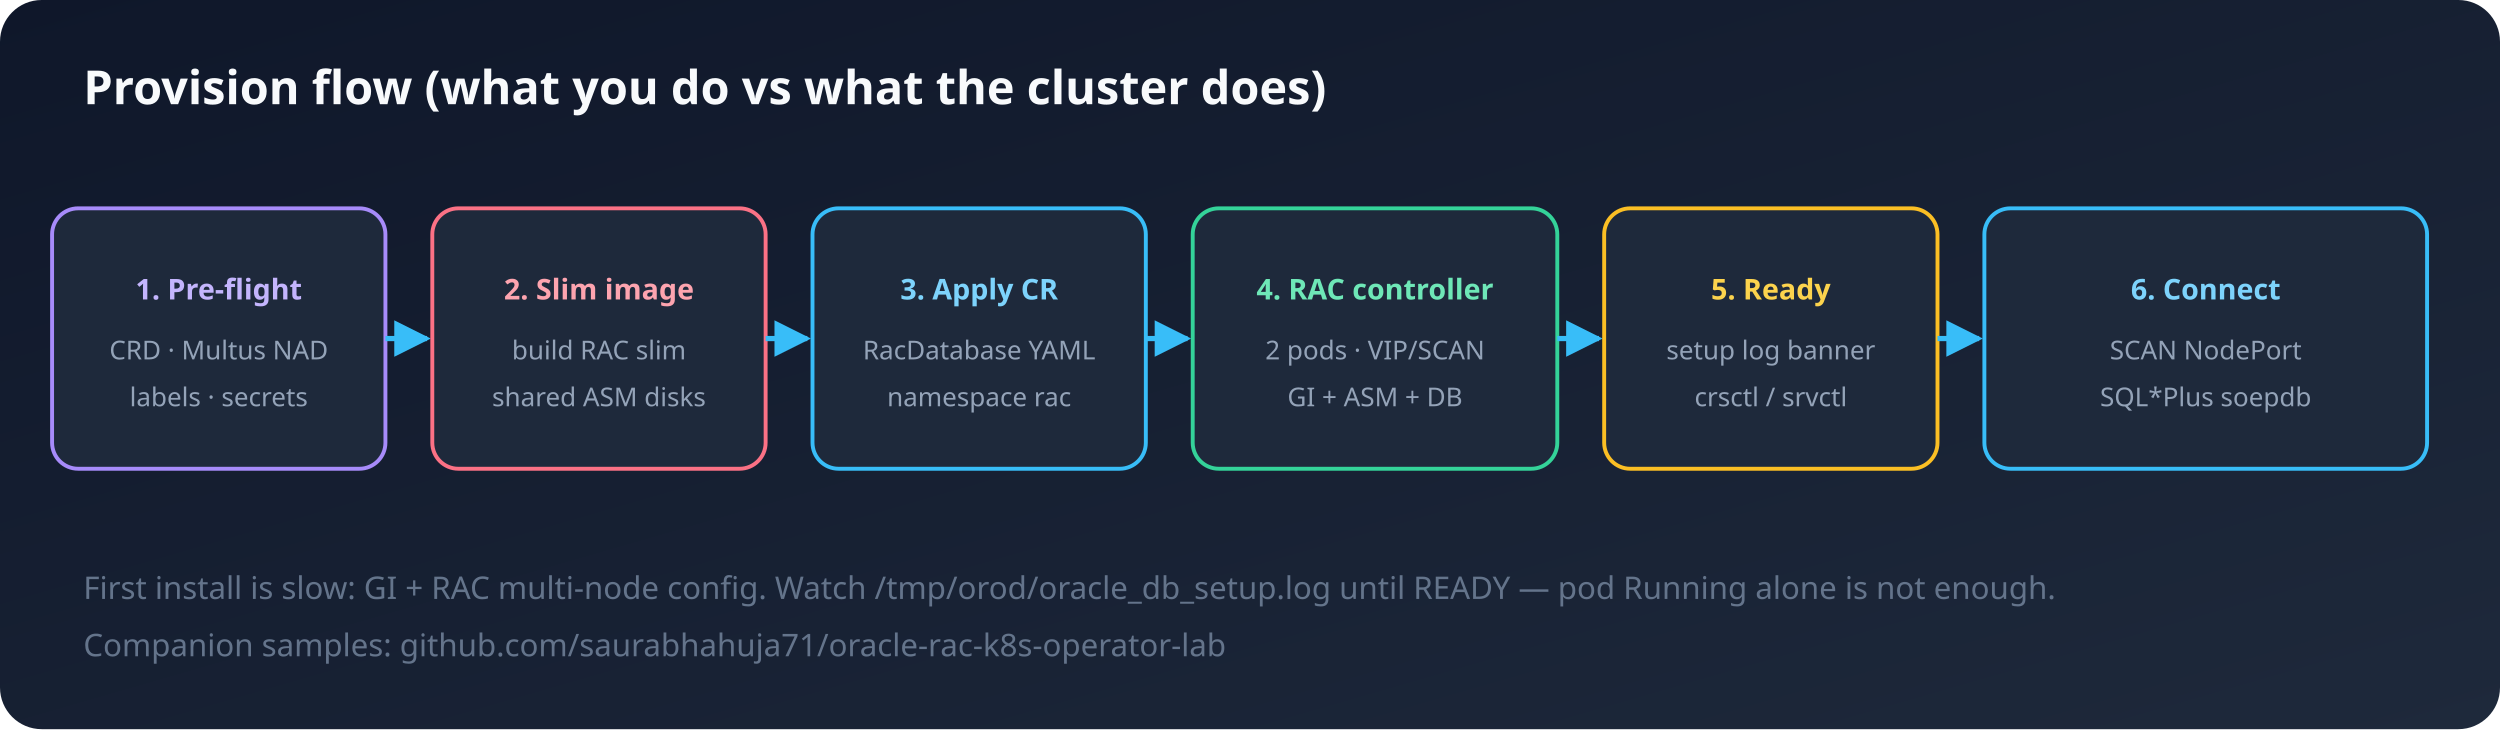
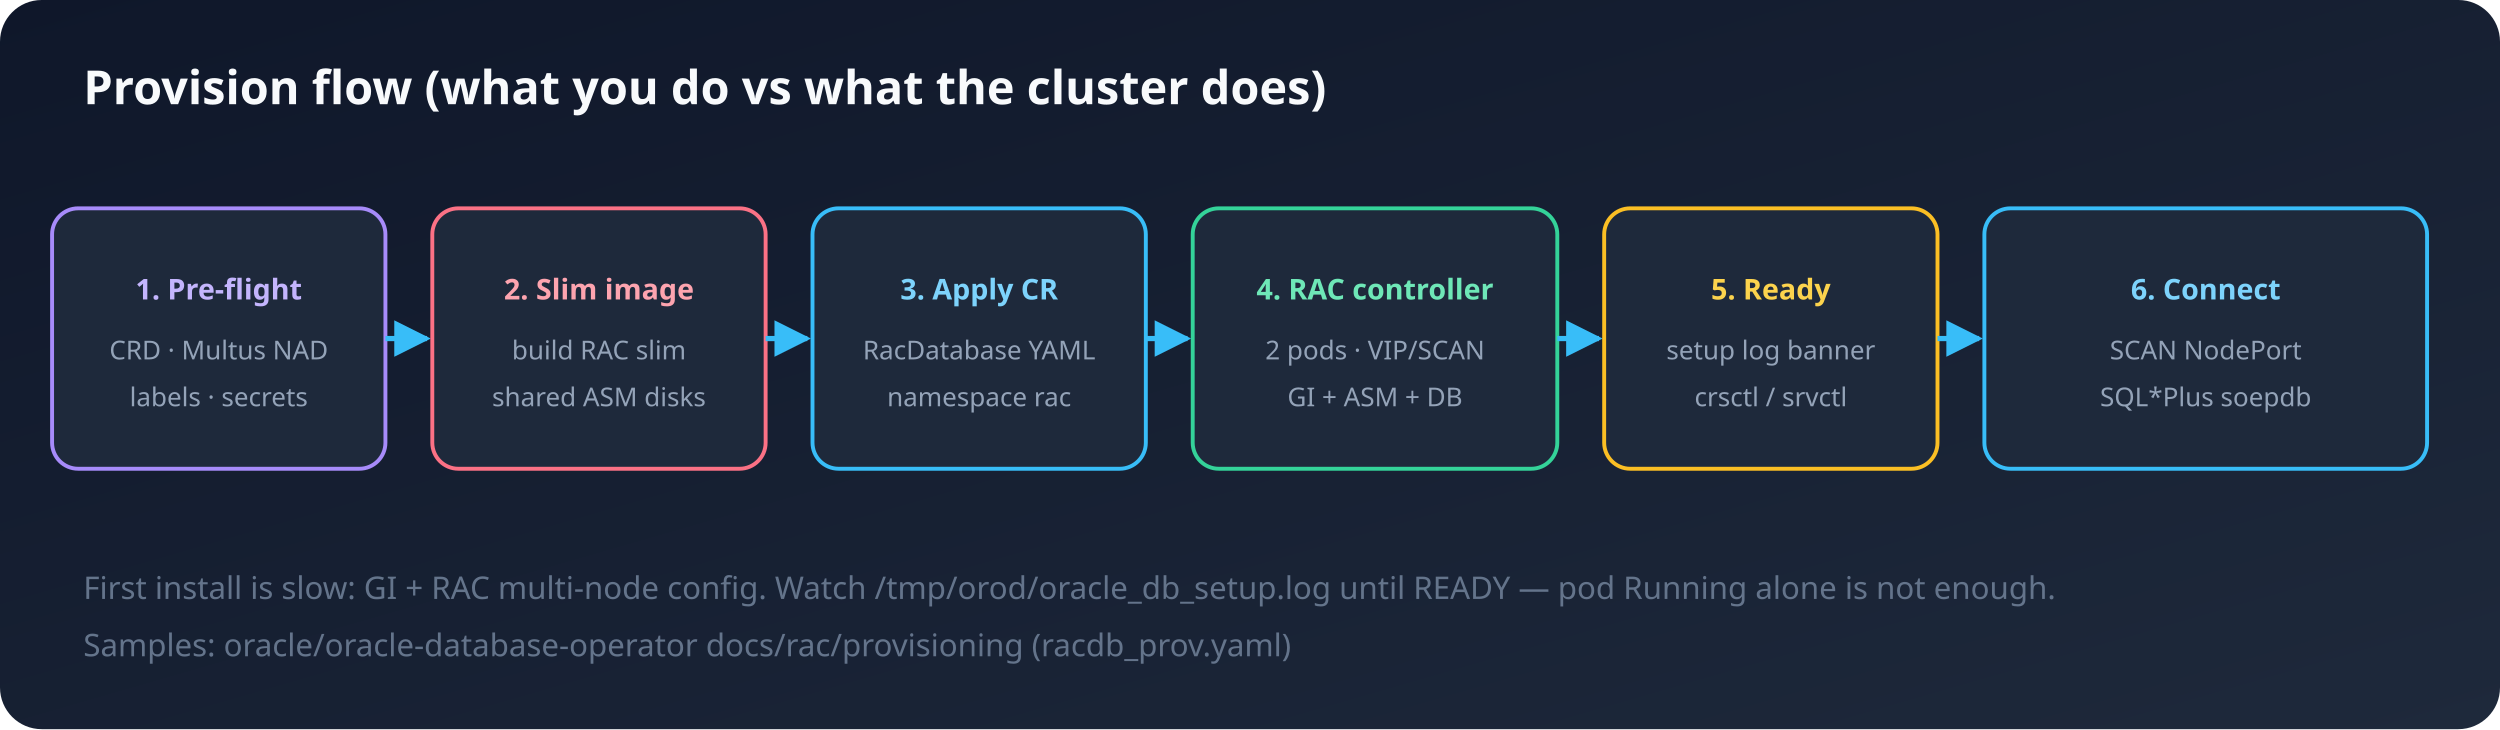
<svg xmlns="http://www.w3.org/2000/svg" viewBox="0 0 960 280" role="img" aria-labelledby="title3 desc3">
  <defs>
    <linearGradient id="bg3" x1="0" y1="0" x2="1" y2="1">
      <stop offset="0%" stop-color="#0f172a" />
      <stop offset="100%" stop-color="#1e293b" />
    </linearGradient>
    <marker id="arr3" viewBox="0 0 10 10" refX="9" refY="5" markerWidth="7" markerHeight="7" orient="auto-start-reverse">
      <path d="M 0 0 L 10 5 L 0 10 z" fill="#38bdf8" />
    </marker>
  </defs>
  <rect width="960" height="280" rx="16" fill="url(#bg3)" />
  <text x="32" y="40" fill="#f8fafc" font-family="ui-sans-serif, system-ui, sans-serif" font-size="18" font-weight="700">Provision flow (what you do vs what the cluster does)</text>
  <rect x="20" y="80" width="128" height="100" rx="10" fill="#1e293b" stroke="#a78bfa" stroke-width="1.5" />
  <text x="84" y="115" text-anchor="middle" fill="#c4b5fd" font-family="ui-sans-serif, system-ui, sans-serif" font-size="11" font-weight="700">1. Pre-flight</text>
  <text x="84" y="138" text-anchor="middle" fill="#94a3b8" font-family="ui-sans-serif, system-ui, sans-serif" font-size="10">CRD · Multus NAD</text>
  <text x="84" y="156" text-anchor="middle" fill="#94a3b8" font-family="ui-sans-serif, system-ui, sans-serif" font-size="10">labels · secrets</text>
  <line x1="148" y1="130" x2="164" y2="130" stroke="#38bdf8" stroke-width="2" marker-end="url(#arr3)" />
  <rect x="166" y="80" width="128" height="100" rx="10" fill="#1e293b" stroke="#fb7185" stroke-width="1.5" />
  <text x="230" y="115" text-anchor="middle" fill="#fda4af" font-family="ui-sans-serif, system-ui, sans-serif" font-size="11" font-weight="700">2. Slim image</text>
  <text x="230" y="138" text-anchor="middle" fill="#94a3b8" font-family="ui-sans-serif, system-ui, sans-serif" font-size="10">build RAC slim</text>
  <text x="230" y="156" text-anchor="middle" fill="#94a3b8" font-family="ui-sans-serif, system-ui, sans-serif" font-size="10">shared ASM disks</text>
  <line x1="294" y1="130" x2="310" y2="130" stroke="#38bdf8" stroke-width="2" marker-end="url(#arr3)" />
  <rect x="312" y="80" width="128" height="100" rx="10" fill="#1e293b" stroke="#38bdf8" stroke-width="1.5" />
  <text x="376" y="115" text-anchor="middle" fill="#7dd3fc" font-family="ui-sans-serif, system-ui, sans-serif" font-size="11" font-weight="700">3. Apply CR</text>
  <text x="376" y="138" text-anchor="middle" fill="#94a3b8" font-family="ui-sans-serif, system-ui, sans-serif" font-size="10">RacDatabase YAML</text>
  <text x="376" y="156" text-anchor="middle" fill="#94a3b8" font-family="ui-sans-serif, system-ui, sans-serif" font-size="10">namespace rac</text>
  <line x1="440" y1="130" x2="456" y2="130" stroke="#38bdf8" stroke-width="2" marker-end="url(#arr3)" />
  <rect x="458" y="80" width="140" height="100" rx="10" fill="#1e293b" stroke="#34d399" stroke-width="1.5" />
  <text x="528" y="115" text-anchor="middle" fill="#6ee7b7" font-family="ui-sans-serif, system-ui, sans-serif" font-size="11" font-weight="700">4. RAC controller</text>
  <text x="528" y="138" text-anchor="middle" fill="#94a3b8" font-family="ui-sans-serif, system-ui, sans-serif" font-size="10">2 pods · VIP/SCAN</text>
  <text x="528" y="156" text-anchor="middle" fill="#94a3b8" font-family="ui-sans-serif, system-ui, sans-serif" font-size="10">GI + ASM + DB</text>
  <line x1="598" y1="130" x2="614" y2="130" stroke="#38bdf8" stroke-width="2" marker-end="url(#arr3)" />
  <rect x="616" y="80" width="128" height="100" rx="10" fill="#1e293b" stroke="#fbbf24" stroke-width="1.5" />
  <text x="680" y="115" text-anchor="middle" fill="#fcd34d" font-family="ui-sans-serif, system-ui, sans-serif" font-size="11" font-weight="700">5. Ready</text>
  <text x="680" y="138" text-anchor="middle" fill="#94a3b8" font-family="ui-sans-serif, system-ui, sans-serif" font-size="10">setup log banner</text>
  <text x="680" y="156" text-anchor="middle" fill="#94a3b8" font-family="ui-sans-serif, system-ui, sans-serif" font-size="10">crsctl / srvctl</text>
  <line x1="744" y1="130" x2="760" y2="130" stroke="#38bdf8" stroke-width="2" marker-end="url(#arr3)" />
  <rect x="762" y="80" width="170" height="100" rx="10" fill="#1e293b" stroke="#38bdf8" stroke-width="1.5" />
  <text x="847" y="115" text-anchor="middle" fill="#7dd3fc" font-family="ui-sans-serif, system-ui, sans-serif" font-size="11" font-weight="700">6. Connect</text>
  <text x="847" y="138" text-anchor="middle" fill="#94a3b8" font-family="ui-sans-serif, system-ui, sans-serif" font-size="10">SCAN NodePort</text>
  <text x="847" y="156" text-anchor="middle" fill="#94a3b8" font-family="ui-sans-serif, system-ui, sans-serif" font-size="10">SQL*Plus soepdb</text>
  <text x="32" y="230" fill="#64748b" font-family="ui-sans-serif, system-ui, sans-serif" font-size="12">First install is slow: GI + RAC multi-node config. Watch /tmp/orod/oracle_db_setup.log until READY — pod Running alone is not enough.</text>
-   <text x="32" y="252" fill="#64748b" font-family="ui-sans-serif, system-ui, sans-serif" font-size="12">Companion samples: github.com/saurabhahuja71/oracle-rac-k8s-operator-lab</text>
+   <text x="32" y="252" fill="#64748b" font-family="ui-sans-serif, system-ui, sans-serif" font-size="12">Samples: oracle/oracle-database-operator docs/rac/provisioning (racdb_prov.yaml)</text>
</svg>
